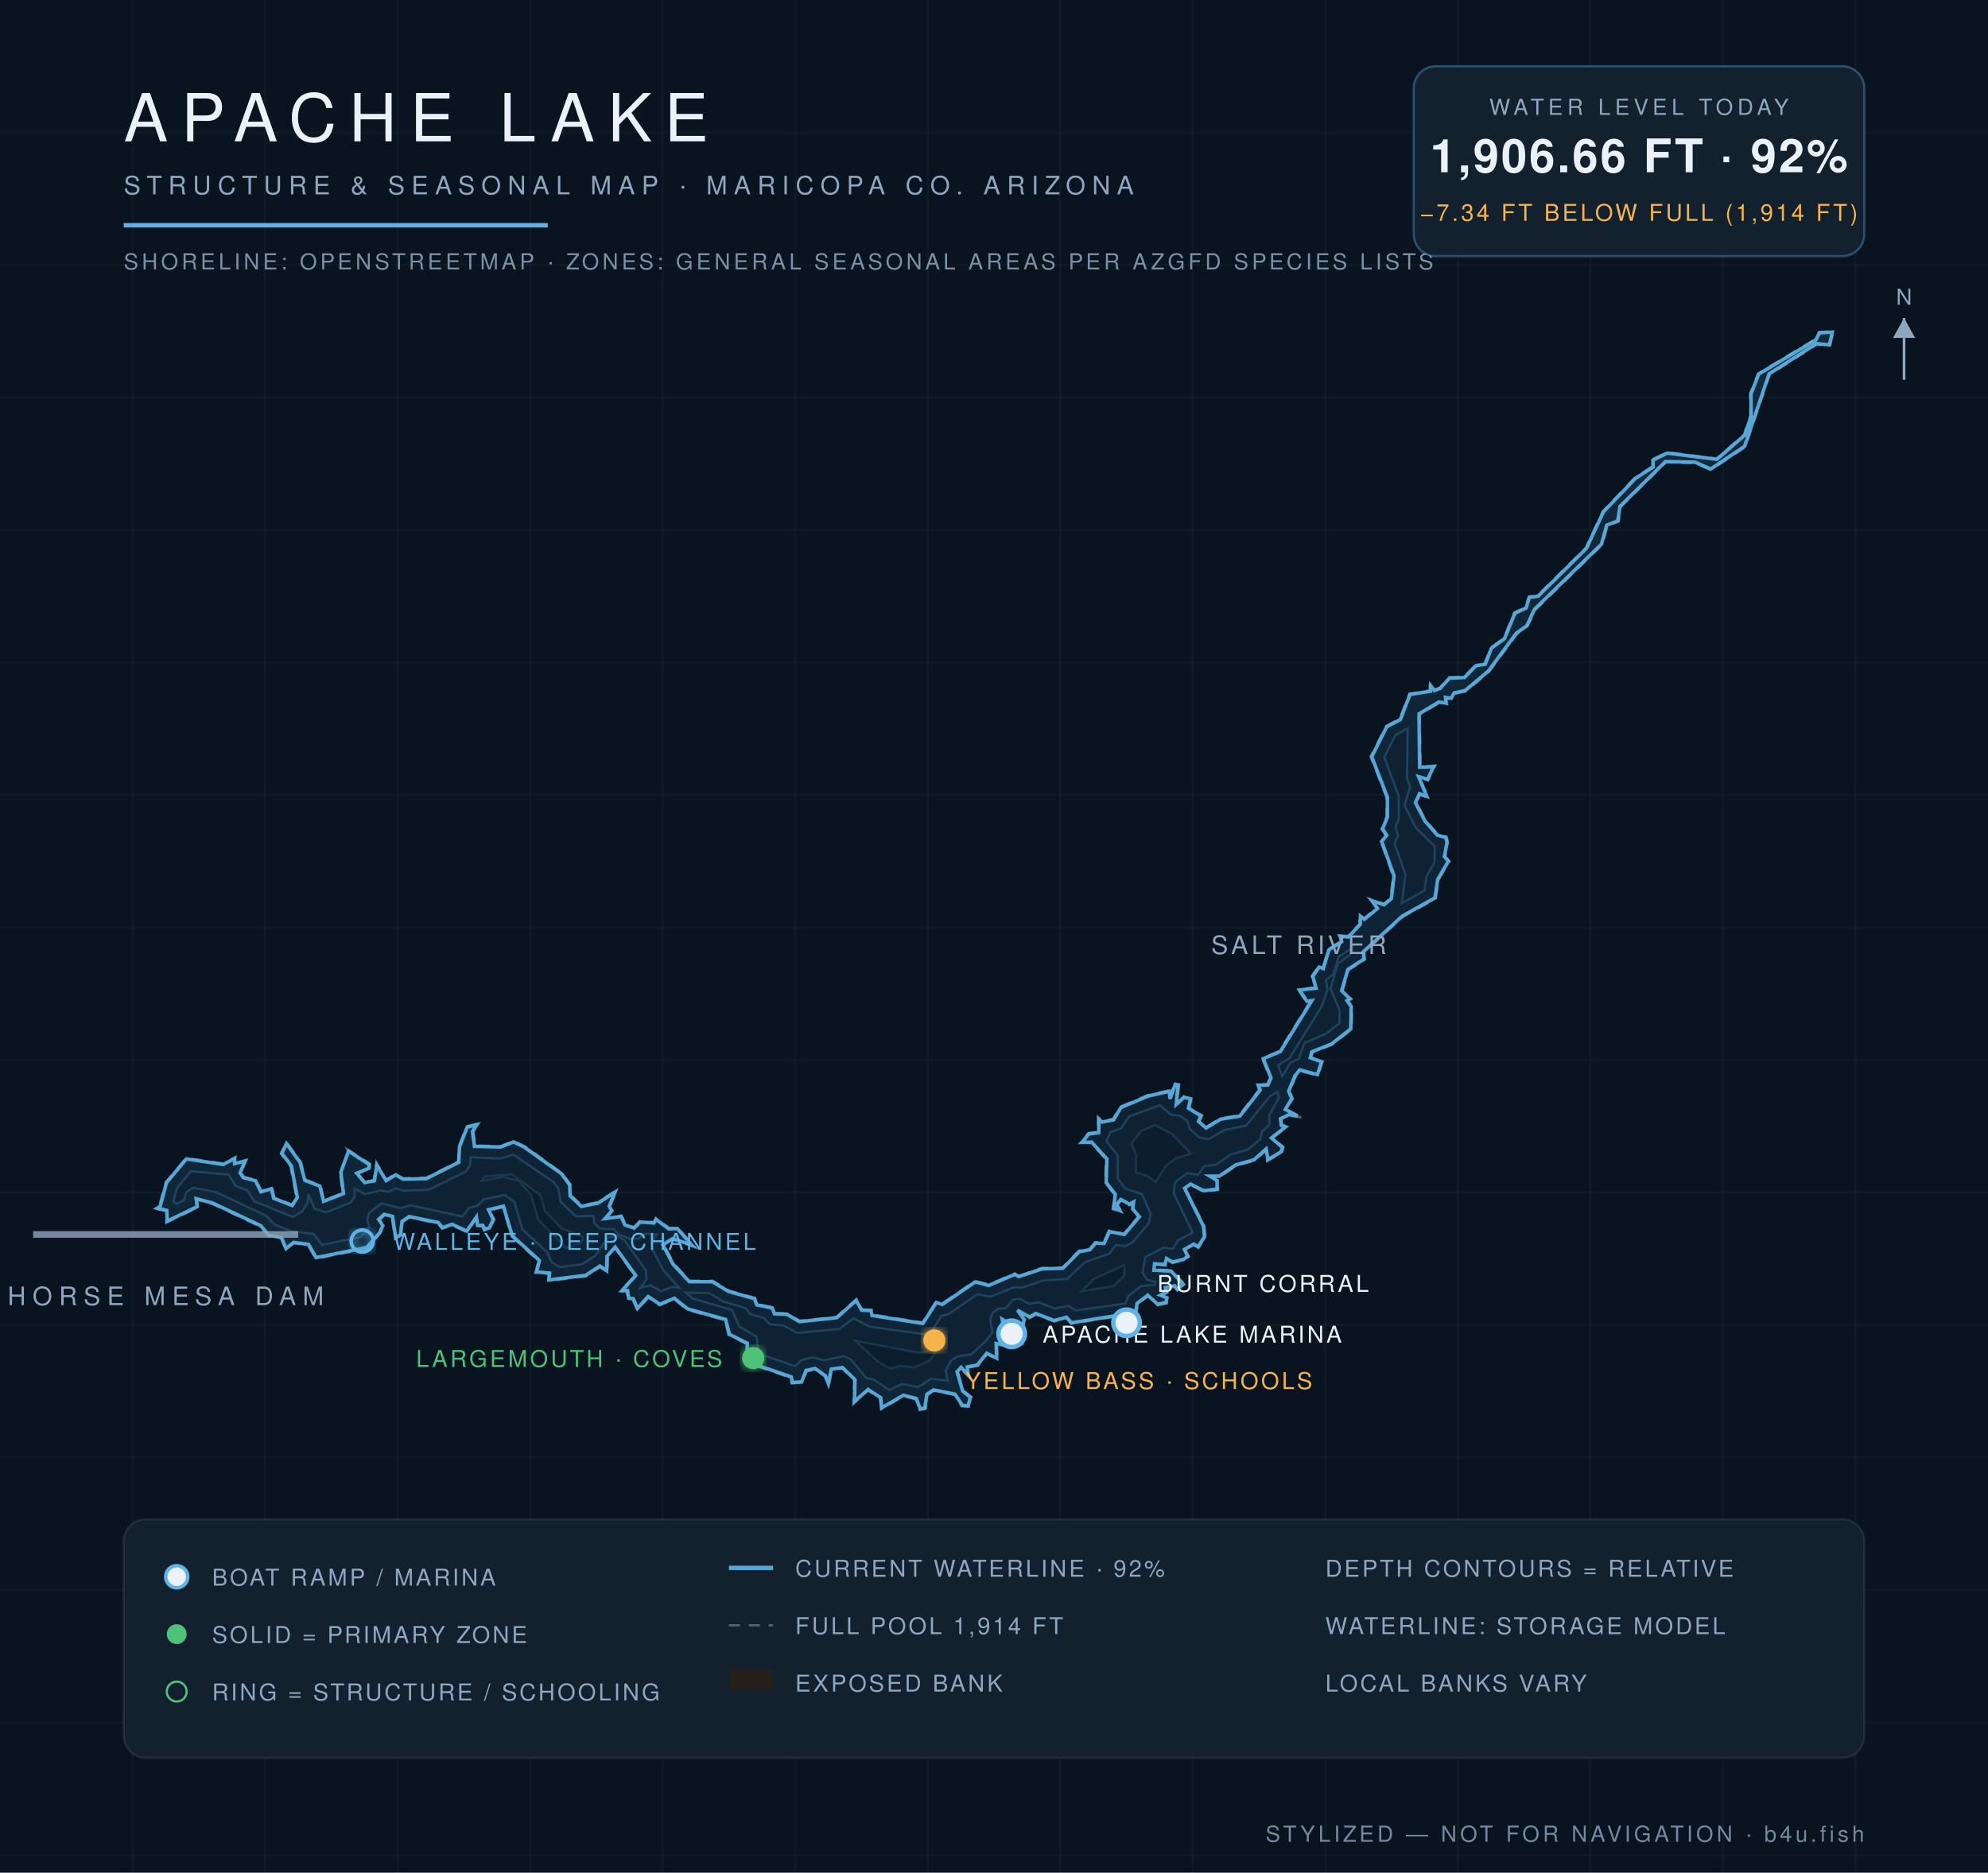
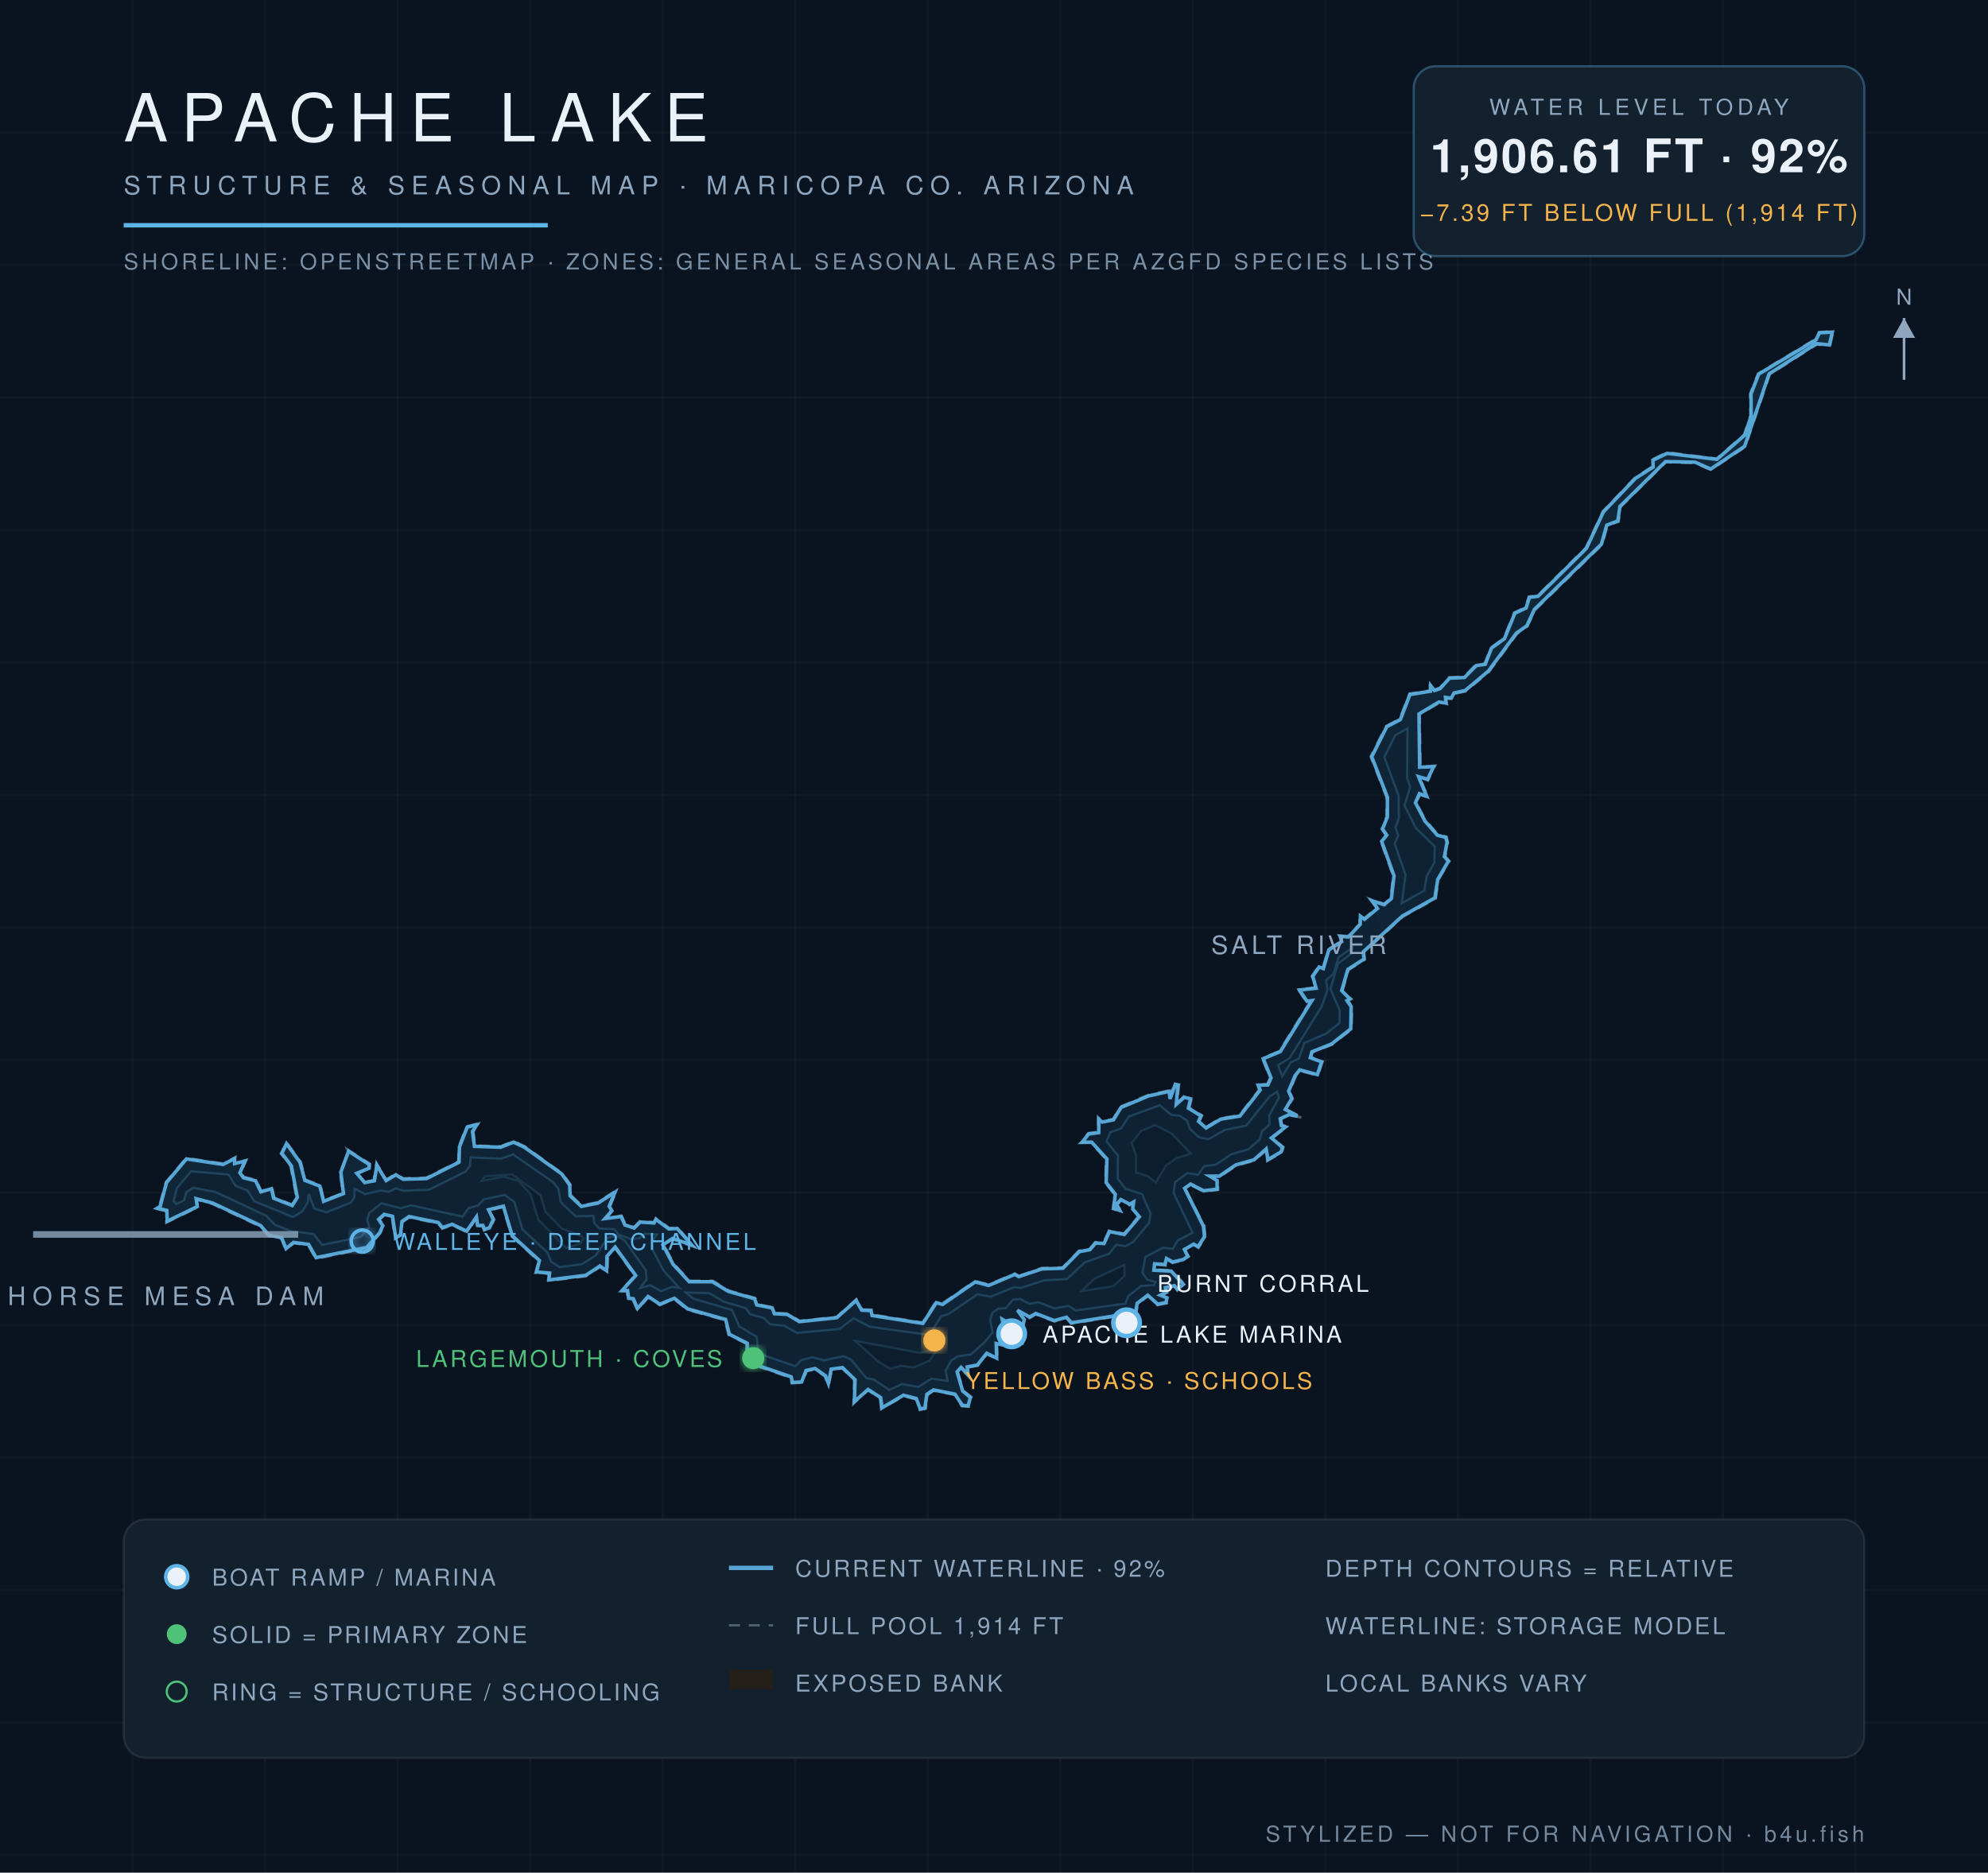
<svg xmlns="http://www.w3.org/2000/svg" viewBox="0 0 900 848" font-family="Helvetica,Arial,sans-serif">
  <defs>
    <radialGradient id="wg" cx="45%" cy="60%" r="80%">
      <stop offset="0%" stop-color="#0c1f31" />
      <stop offset="55%" stop-color="#102639" />
      <stop offset="100%" stop-color="#13293c" />
    </radialGradient>
    <filter id="glow">
      <feGaussianBlur stdDeviation="2.2" result="b" />
      <feMerge>
        <feMergeNode in="b" />
        <feMergeNode in="SourceGraphic" />
      </feMerge>
    </filter>
  </defs>
  <rect width="900" height="848" fill="#0a1420" />
  <g stroke="#ffffff" stroke-opacity="0.025">
    <line x1="60" y1="0" x2="60" y2="848" />
    <line x1="120" y1="0" x2="120" y2="848" />
    <line x1="180" y1="0" x2="180" y2="848" />
    <line x1="240" y1="0" x2="240" y2="848" />
    <line x1="300" y1="0" x2="300" y2="848" />
    <line x1="360" y1="0" x2="360" y2="848" />
    <line x1="420" y1="0" x2="420" y2="848" />
    <line x1="480" y1="0" x2="480" y2="848" />
    <line x1="540" y1="0" x2="540" y2="848" />
    <line x1="600" y1="0" x2="600" y2="848" />
    <line x1="660" y1="0" x2="660" y2="848" />
    <line x1="720" y1="0" x2="720" y2="848" />
    <line x1="780" y1="0" x2="780" y2="848" />
    <line x1="840" y1="0" x2="840" y2="848" />
    <line x1="0" y1="60" x2="900" y2="60" />
    <line x1="0" y1="120" x2="900" y2="120" />
    <line x1="0" y1="180" x2="900" y2="180" />
    <line x1="0" y1="240" x2="900" y2="240" />
    <line x1="0" y1="300" x2="900" y2="300" />
    <line x1="0" y1="360" x2="900" y2="360" />
    <line x1="0" y1="420" x2="900" y2="420" />
    <line x1="0" y1="480" x2="900" y2="480" />
    <line x1="0" y1="540" x2="900" y2="540" />
    <line x1="0" y1="600" x2="900" y2="600" />
    <line x1="0" y1="660" x2="900" y2="660" />
    <line x1="0" y1="720" x2="900" y2="720" />
    <line x1="0" y1="780" x2="900" y2="780" />
    <line x1="0" y1="840" x2="900" y2="840" />
  </g>
  <path d="M 461.3,577.8 L 471.6,574.2 L 481.0,574.0 L 488.4,566.4 L 493.3,565.6 L 495.8,562.5 L 499.6,562.7 L 502.0,557.3 L 508.8,558.7 L 515.4,550.8 L 512.4,547.6 L 513.1,544.7 L 511.4,545.8 L 507.5,543.5 L 505.8,545.6 L 507.9,548.9 L 503.8,547.5 L 504.6,540.9 L 500.4,535.6 L 500.7,525.0 L 494.0,517.5 L 489.0,517.6 L 492.7,513.1 L 497.1,512.6 L 497.1,505.9 L 499.0,507.7 L 503.9,506.7 L 507.2,501.1 L 519.7,495.9 L 529.7,493.7 L 529.5,497.2 L 531.9,490.5 L 533.8,491.0 L 532.8,499.9 L 535.9,496.4 L 539.5,497.3 L 538.4,501.6 L 544.2,505.1 L 543.0,507.6 L 546.0,510.4 L 552.4,506.4 L 561.1,505.0 L 570.1,493.4 L 569.0,491.0 L 573.7,491.0 L 575.0,488.2 L 571.4,479.2 L 579.2,476.0 L 593.5,453.0 L 591.6,453.9 L 587.6,448.0 L 595.5,447.2 L 593.9,442.0 L 597.1,437.4 L 598.8,438.4 L 601.3,429.9 L 607.1,426.2 L 606.1,423.6 L 610.2,423.9 L 615.5,418.4 L 615.5,414.0 L 617.5,415.9 L 623.3,411.1 L 620.1,407.1 L 626.6,409.3 L 629.5,406.8 L 630.7,396.7 L 625.1,380.9 L 627.4,378.2 L 625.5,375.4 L 627.7,369.9 L 627.7,361.0 L 620.5,342.6 L 627.5,328.8 L 633.6,325.6 L 638.1,314.1 L 647.5,312.7 L 647.2,309.1 L 649.5,312.3 L 651.9,311.4 L 656.0,306.7 L 662.8,306.5 L 668.1,301.0 L 672.1,300.5 L 674.9,293.3 L 680.8,289.0 L 685.5,277.4 L 690.6,275.0 L 692.1,270.2 L 696.1,269.7 L 717.9,248.1 L 725.6,231.6 L 740.2,216.3 L 748.1,211.2 L 747.9,208.1 L 754.6,204.8 L 777.1,207.7 L 789.6,196.8 L 792.4,188.2 L 792.3,178.3 L 795.9,169.2 L 821.8,153.6 L 823.5,150.4 L 830.0,150.0 L 828.5,156.6 L 822.5,156.0 L 801.2,169.5 L 790.1,202.4 L 774.5,212.8 L 767.3,209.7 L 754.2,209.3 L 733.7,229.5 L 732.8,236.2 L 727.7,238.0 L 725.4,246.6 L 695.0,276.2 L 691.5,283.6 L 686.8,287.0 L 674.1,304.2 L 663.5,313.1 L 658.5,314.1 L 657.2,316.7 L 654.6,316.1 L 655.1,318.8 L 651.5,318.3 L 642.7,323.5 L 643.1,347.3 L 649.7,346.7 L 646.5,353.4 L 642.6,351.9 L 646.6,361.3 L 642.9,359.8 L 641.2,363.5 L 645.4,371.5 L 651.0,377.9 L 654.9,378.9 L 655.5,381.5 L 654.3,387.9 L 656.2,390.0 L 651.2,398.4 L 650.0,406.9 L 635.1,415.1 L 617.5,431.2 L 617.9,434.5 L 610.5,439.2 L 607.8,448.6 L 611.8,452.4 L 610.2,453.1 L 612.1,455.7 L 611.9,466.1 L 603.1,473.0 L 594.2,476.5 L 593.5,478.7 L 598.8,480.6 L 596.7,487.1 L 588.4,484.9 L 586.7,487.3 L 583.8,494.1 L 585.3,497.5 L 582.3,502.4 L 590.1,506.2 L 583.8,505.1 L 579.9,506.9 L 580.4,509.4 L 582.9,510.1 L 576.0,515.3 L 581.0,519.4 L 580.4,521.9 L 573.7,525.7 L 573.4,520.7 L 567.9,525.6 L 559.7,527.8 L 552.1,533.0 L 547.9,533.0 L 551.4,534.4 L 551.4,538.8 L 544.8,539.6 L 539.1,536.6 L 536.6,538.4 L 545.2,555.1 L 545.7,560.1 L 542.6,565.1 L 540.5,563.8 L 536.5,566.1 L 538.2,569.0 L 536.0,570.7 L 530.8,571.9 L 528.1,570.3 L 527.8,573.1 L 523.0,572.5 L 522.6,574.9 L 530.4,575.2 L 536.3,581.6 L 533.0,584.4 L 531.7,582.6 L 527.9,583.4 L 528.5,585.3 L 525.7,586.5 L 528.7,587.5 L 528.3,590.2 L 523.9,591.0 L 519.8,586.9 L 515.1,590.4 L 514.0,597.2 L 510.1,599.4 L 508.0,595.7 L 484.9,599.4 L 482.7,596.9 L 477.3,598.4 L 468.9,595.2 L 466.1,596.9 L 460.7,593.7 L 464.1,597.5 L 461.4,607.9 L 463.5,608.5 L 459.7,608.7 L 456.4,599.5 L 453.9,597.8 L 456.3,610.0 L 451.3,608.7 L 451.6,615.6 L 446.8,613.2 L 442.7,618.4 L 438.2,619.2 L 438.9,623.8 L 435.0,619.6 L 433.6,621.4 L 436.1,629.7 L 439.8,632.6 L 438.6,637.0 L 435.4,636.8 L 432.1,631.6 L 422.6,629.8 L 420.0,631.6 L 419.1,637.9 L 416.4,638.5 L 414.6,633.6 L 409.0,632.2 L 398.9,638.1 L 398.4,633.1 L 392.9,629.5 L 386.4,635.6 L 386.7,625.0 L 381.3,619.6 L 376.6,620.3 L 375.1,627.9 L 373.5,623.3 L 369.0,620.1 L 365.2,620.9 L 363.1,626.1 L 358.4,626.4 L 358.0,623.9 L 337.7,616.9 L 338.0,608.5 L 329.8,604.5 L 328.2,597.8 L 311.1,593.1 L 305.1,588.2 L 298.7,591.0 L 293.5,587.5 L 288.5,593.3 L 286.4,588.3 L 284.2,588.3 L 283.8,584.6 L 280.7,584.9 L 287.4,577.7 L 278.4,565.1 L 275.2,569.0 L 275.0,576.2 L 271.7,573.7 L 265.3,577.9 L 248.1,580.1 L 248.6,576.8 L 242.4,576.4 L 243.9,571.1 L 231.6,559.8 L 227.8,546.6 L 221.5,548.1 L 223.8,552.2 L 221.9,556.3 L 219.1,557.2 L 218.4,555.2 L 215.8,555.3 L 215.6,551.5 L 211.5,558.0 L 204.6,554.8 L 200.2,556.4 L 198.3,554.0 L 185.2,551.3 L 182.4,553.3 L 181.6,559.5 L 178.8,561.0 L 177.4,551.0 L 174.0,550.3 L 171.8,552.3 L 173.8,554.9 L 172.2,558.4 L 166.2,565.3 L 142.9,570.0 L 139.5,563.8 L 133.0,563.0 L 129.4,566.0 L 127.3,560.8 L 121.5,559.7 L 117.8,555.4 L 96.2,545.2 L 88.9,543.2 L 89.7,546.6 L 75.3,553.6 L 75.2,548.4 L 70.0,547.2 L 72.1,546.2 L 75.1,535.3 L 84.3,524.4 L 101.0,526.9 L 106.6,524.0 L 106.3,526.5 L 111.5,525.3 L 109.0,531.2 L 110.5,533.0 L 116.0,534.3 L 118.3,539.4 L 123.2,537.8 L 124.1,542.3 L 132.2,545.5 L 134.2,542.2 L 131.5,528.1 L 127.2,522.4 L 129.6,517.1 L 136.2,526.2 L 138.3,534.2 L 145.2,536.8 L 146.5,543.6 L 155.2,540.3 L 153.9,530.7 L 157.8,522.7 L 157.1,520.4 L 167.5,527.0 L 167.4,529.3 L 161.9,531.4 L 165.2,535.2 L 169.2,534.5 L 170.4,526.6 L 174.9,534.2 L 179.2,531.5 L 182.5,533.6 L 193.0,533.3 L 207.5,526.0 L 207.7,519.3 L 211.2,510.1 L 216.7,508.7 L 214.3,512.4 L 215.1,518.8 L 226.7,519.1 L 232.5,516.7 L 237.6,519.1 L 254.5,531.3 L 258.3,536.4 L 258.5,541.3 L 263.4,545.9 L 270.6,544.4 L 279.2,538.9 L 276.2,546.3 L 277.6,548.4 L 274.1,551.4 L 281.4,550.5 L 283.2,554.4 L 287.1,555.7 L 289.6,552.9 L 296.0,553.5 L 296.9,551.6 L 303.0,556.1 L 306.7,555.9 L 314.5,564.7 L 304.5,561.2 L 300.5,563.6 L 305.0,572.2 L 312.2,580.0 L 322.7,580.0 L 329.9,584.4 L 341.9,587.8 L 342.9,590.6 L 349.9,592.0 L 350.8,594.6 L 356.5,594.8 L 362.0,598.1 L 378.7,596.4 L 387.7,588.3 L 390.4,593.0 L 394.6,593.1 L 394.9,595.3 L 417.7,598.9 L 423.7,589.4 L 426.5,590.3 L 441.4,580.1 L 447.6,581.7 L 459.4,576.7 L 461.3,577.8 Z" fill="#241f19" fill-opacity="0.9" stroke="#8ea6be" stroke-opacity="0.5" stroke-width="1.2" stroke-dasharray="5 4" />
-   <path d="M 461.2,578.1 L 471.7,574.6 L 481.2,574.3 L 488.6,566.8 L 493.4,565.9 L 496.0,562.9 L 499.8,563.1 L 502.3,557.7 L 509.0,559.0 L 515.8,551.0 L 512.8,547.5 L 513.2,544.3 L 511.4,545.3 L 507.4,543.2 L 505.5,545.5 L 507.0,548.2 L 504.2,547.2 L 504.9,540.8 L 500.8,535.5 L 501.1,524.8 L 494.2,517.2 L 489.9,517.2 L 492.9,513.5 L 497.4,512.9 L 497.5,506.9 L 499.0,508.1 L 504.1,507.1 L 507.5,501.5 L 519.9,496.3 L 529.3,494.2 L 529.7,497.6 L 532.1,491.0 L 533.3,491.3 L 532.5,500.1 L 536.1,496.9 L 539.0,497.6 L 538.0,501.8 L 543.7,505.3 L 542.6,507.8 L 546.0,510.8 L 552.6,506.8 L 561.3,505.4 L 570.5,493.6 L 569.6,491.4 L 574.0,491.3 L 575.4,488.1 L 571.9,479.4 L 579.6,476.2 L 593.9,453.1 L 591.7,453.4 L 588.3,448.3 L 595.8,447.5 L 594.3,442.1 L 597.2,437.9 L 599.1,438.6 L 601.6,430.1 L 607.4,426.4 L 606.7,424.0 L 610.4,424.3 L 615.8,418.6 L 615.9,414.9 L 617.7,416.3 L 623.6,411.4 L 621.2,407.9 L 626.6,409.7 L 629.9,406.9 L 631.1,396.6 L 625.5,381.0 L 627.8,378.2 L 625.9,375.4 L 628.1,369.9 L 628.1,361.0 L 621.0,342.7 L 627.8,329.1 L 634.0,325.8 L 638.3,314.5 L 647.6,313.0 L 647.7,310.5 L 649.4,312.7 L 652.0,311.7 L 656.2,307.1 L 663.0,306.8 L 668.3,301.4 L 672.4,300.8 L 675.2,293.5 L 681.1,289.2 L 685.8,277.7 L 690.9,275.3 L 692.4,270.5 L 696.3,270.0 L 718.2,248.3 L 725.9,231.8 L 740.4,216.6 L 748.4,211.5 L 748.3,208.4 L 754.7,205.2 L 777.3,208.0 L 789.9,197.0 L 792.8,188.3 L 792.7,178.4 L 796.2,169.4 L 822.1,153.9 L 823.7,150.7 L 829.5,150.4 L 828.2,156.2 L 822.3,155.6 L 800.9,169.3 L 789.8,202.1 L 774.5,212.4 L 767.4,209.3 L 754.0,209.0 L 733.4,229.3 L 732.4,235.9 L 727.4,237.8 L 725.0,246.4 L 694.7,275.9 L 691.2,283.4 L 686.5,286.7 L 673.8,303.9 L 663.3,312.7 L 658.3,313.8 L 657.0,316.2 L 654.4,315.8 L 654.6,318.4 L 651.4,317.9 L 642.4,323.3 L 642.7,347.4 L 649.0,347.2 L 646.3,352.9 L 642.2,351.7 L 645.9,360.6 L 642.6,359.4 L 640.8,363.5 L 645.1,371.8 L 650.7,378.2 L 654.5,379.2 L 655.1,381.5 L 653.9,387.9 L 655.7,390.0 L 650.9,398.2 L 649.6,406.6 L 634.9,414.8 L 617.2,431.0 L 617.5,434.3 L 610.2,439.0 L 607.4,448.6 L 611.1,452.3 L 609.8,453.1 L 611.7,455.8 L 611.5,465.9 L 602.9,472.7 L 593.9,476.3 L 593.2,479.0 L 598.3,480.8 L 596.4,486.6 L 588.4,484.5 L 586.3,487.1 L 583.4,494.1 L 584.8,497.5 L 581.9,502.4 L 587.4,505.4 L 583.7,504.7 L 579.7,506.6 L 580.1,509.7 L 582.0,510.3 L 575.6,515.3 L 580.6,519.6 L 580.0,521.6 L 574.0,525.1 L 573.2,520.3 L 567.7,525.2 L 559.5,527.5 L 552.0,532.6 L 547.7,532.6 L 551.0,534.6 L 551.0,538.5 L 544.9,539.2 L 539.0,536.2 L 536.3,538.1 L 544.8,555.2 L 545.3,560.1 L 542.4,564.5 L 540.4,563.4 L 536.2,565.8 L 537.7,568.9 L 535.8,570.3 L 530.9,571.5 L 528.1,569.9 L 527.4,572.6 L 522.7,572.3 L 522.4,575.2 L 530.2,575.6 L 535.7,581.6 L 533.0,583.8 L 531.7,582.2 L 527.6,583.1 L 528.0,585.1 L 525.3,586.5 L 528.3,587.7 L 527.9,589.8 L 524.1,590.6 L 519.6,586.5 L 514.8,590.2 L 513.7,597.0 L 510.2,598.9 L 508.1,595.3 L 485.1,599.0 L 482.8,596.5 L 477.3,598.0 L 468.9,594.8 L 466.1,596.4 L 460.6,593.3 L 463.7,597.6 L 461.2,608.2 L 459.9,608.3 L 456.8,599.2 L 453.7,597.4 L 455.8,609.4 L 451.0,608.4 L 451.2,615.0 L 446.7,612.8 L 442.5,618.1 L 437.9,619.0 L 438.3,622.6 L 435.1,619.2 L 433.3,621.2 L 435.8,629.9 L 439.3,632.8 L 438.3,636.6 L 435.7,636.4 L 432.3,631.3 L 422.6,629.4 L 419.6,631.4 L 418.7,637.6 L 416.6,638.0 L 414.8,633.3 L 409.0,631.8 L 399.2,637.5 L 398.7,632.9 L 393.0,629.2 L 386.8,634.7 L 387.1,624.8 L 381.4,619.3 L 376.3,620.0 L 375.0,626.5 L 373.7,623.0 L 369.0,619.7 L 364.9,620.6 L 362.9,625.8 L 358.7,626.0 L 358.2,623.5 L 338.1,616.6 L 338.3,608.3 L 330.2,604.2 L 328.5,597.5 L 311.3,592.7 L 305.3,587.9 L 298.7,590.6 L 293.4,587.1 L 288.6,592.5 L 286.7,588.1 L 284.6,587.9 L 284.1,584.4 L 281.6,584.4 L 287.8,577.6 L 278.5,564.7 L 274.8,568.9 L 274.6,575.4 L 271.6,573.3 L 265.2,577.5 L 248.5,579.6 L 248.8,576.5 L 242.9,576.0 L 244.2,570.8 L 231.9,559.6 L 227.9,546.2 L 221.2,547.8 L 223.3,552.2 L 221.6,556.0 L 219.4,556.7 L 218.6,554.9 L 216.2,554.9 L 215.7,551.1 L 211.3,557.5 L 204.7,554.4 L 200.3,555.9 L 198.4,553.6 L 185.2,550.9 L 182.0,553.1 L 181.3,559.2 L 179.1,560.4 L 177.7,550.8 L 173.9,549.9 L 171.4,552.2 L 173.3,555.0 L 171.9,558.2 L 166.0,564.9 L 143.1,569.5 L 139.7,563.5 L 132.9,562.6 L 129.5,565.4 L 127.5,560.5 L 121.7,559.3 L 118.0,555.0 L 96.3,544.8 L 88.8,542.8 L 89.3,546.4 L 75.7,553.0 L 75.5,548.1 L 71.2,547.1 L 72.5,546.3 L 75.4,535.5 L 84.4,524.8 L 101.0,527.3 L 106.1,524.7 L 106.2,526.9 L 110.9,525.8 L 108.7,531.1 L 110.2,533.3 L 115.7,534.7 L 118.1,539.7 L 122.9,538.3 L 123.9,542.6 L 132.3,545.9 L 134.6,542.2 L 131.9,527.9 L 127.6,522.3 L 129.7,517.9 L 135.8,526.3 L 138.0,534.5 L 144.8,537.1 L 146.5,544.0 L 155.5,540.5 L 154.3,530.8 L 157.8,521.3 L 167.1,527.3 L 167.1,529.0 L 161.5,531.3 L 165.1,535.5 L 169.5,534.7 L 170.6,527.7 L 174.8,534.6 L 179.2,532.0 L 182.5,534.0 L 193.1,533.7 L 207.7,526.3 L 208.0,519.4 L 211.5,510.4 L 215.9,509.3 L 213.9,512.4 L 214.8,519.1 L 226.7,519.4 L 232.5,517.1 L 237.4,519.5 L 254.3,531.6 L 257.9,536.6 L 258.1,541.5 L 263.2,546.3 L 270.7,544.8 L 278.4,539.9 L 275.8,546.2 L 277.0,548.3 L 273.9,551.8 L 281.2,550.9 L 282.9,554.7 L 287.1,556.1 L 289.8,553.4 L 296.1,553.8 L 297.0,552.2 L 302.8,556.5 L 306.6,556.3 L 313.2,563.8 L 304.5,560.9 L 300.1,563.7 L 304.7,572.5 L 312.1,580.4 L 322.5,580.4 L 329.8,584.8 L 341.6,588.1 L 342.6,590.9 L 349.6,592.3 L 350.6,594.9 L 356.4,595.2 L 361.9,598.5 L 378.8,596.7 L 387.6,588.9 L 390.1,593.3 L 394.3,593.5 L 394.8,595.7 L 417.8,599.3 L 423.9,589.8 L 426.6,590.7 L 441.5,580.5 L 447.6,582.1 L 459.4,577.1 L 461.2,578.1 Z" fill="url(#wg)" stroke="#5eb4e7" stroke-opacity="0.9" stroke-width="1.6" />
-   <path d="M 79.8,545.2 L 78.5,543.9 L 80.2,537.9 L 86.5,530.4 L 103.5,531.9 L 106.6,537.0 L 112.0,539.1 L 115.1,544.0 L 132.6,551.1 L 136.9,548.6 L 139.4,544.3 L 139.6,540.7 L 142.3,547.3 L 147.7,549.0 L 158.7,544.6 L 160.5,542.0 L 160.5,538.3 L 165.3,540.8 L 172.3,539.1 L 176.1,539.7 L 179.2,538.1 L 182.4,539.2 L 194.1,538.8 L 210.7,530.6 L 212.7,528.0 L 213.1,524.1 L 226.8,524.6 L 232.3,522.8 L 250.6,535.3 L 252.8,538.4 L 253.8,544.3 L 260.7,550.8 L 268.6,550.6 L 269.1,554.0 L 271.4,556.3 L 278.0,556.6 L 280.3,559.2 L 285.7,561.1 L 289.3,560.8 L 291.9,558.7 L 297.4,559.0 L 295.2,562.1 L 295.4,565.9 L 300.4,575.4 L 307.5,583.2 L 304.2,582.7 L 299.3,584.7 L 294.4,582.0 L 289.8,583.3 L 292.7,579.4 L 292.4,575.2 L 282.7,561.6 L 279.1,559.5 L 275.0,560.6 L 269.6,568.6 L 263.3,572.5 L 253.3,573.8 L 249.5,571.3 L 247.9,567.2 L 236.5,556.7 L 232.9,544.3 L 228.5,541.1 L 219.0,543.1 L 216.3,545.9 L 212.1,547.1 L 209.4,550.9 L 186.1,545.8 L 181.4,547.1 L 172.7,544.9 L 167.1,549.3 L 166.2,552.4 L 167.2,555.6 L 163.2,560.2 L 145.8,563.7 L 142.0,558.8 L 131.8,557.5 L 124.4,554.6 L 120.5,550.5 L 97.7,539.8 L 87.4,537.8 L 84.3,539.9 L 83.3,543.5 L 79.8,545.2 Z" fill="#0e2233" stroke="#5eb4e7" stroke-opacity="0.22" stroke-width="1" />
-   <path d="M 310.4,585.3 L 321.1,585.6 L 327.7,589.5 L 337.6,592.4 L 339.6,595.1 L 345.7,596.8 L 348.6,599.7 L 354.9,600.3 L 360.8,603.6 L 380.1,601.8 L 386.4,597.0 L 393.8,600.8 L 419.3,604.3 L 422.0,602.6 L 426.2,595.9 L 429.4,595.1 L 442.5,586.1 L 448.5,587.2 L 459.1,582.9 L 462.4,583.2 L 472.6,579.8 L 483.0,579.2 L 491.2,571.6 L 502.2,567.7 L 505.3,563.7 L 509.5,564.3 L 512.9,562.5 L 520.2,553.7 L 520.9,549.6 L 517.0,540.7 L 509.5,538.3 L 506.0,533.7 L 506.1,523.3 L 500.9,516.8 L 502.7,512.6 L 507.5,511.0 L 511.1,505.6 L 525.0,500.5 L 530.2,504.8 L 534.2,505.3 L 537.4,507.5 L 538.6,511.1 L 542.8,515.0 L 547.1,515.9 L 554.4,511.7 L 564.2,509.7 L 574.8,496.5 L 578.2,494.4 L 579.0,497.1 L 574.6,505.0 L 574.7,509.3 L 571.3,512.3 L 570.5,515.9 L 565.1,520.5 L 557.4,522.7 L 550.4,527.4 L 545.1,528.1 L 542.4,532.0 L 537.5,531.2 L 532.0,535.3 L 531.3,540.2 L 539.9,558.2 L 533.0,561.8 L 531.0,565.5 L 526.5,565.0 L 518.5,569.2 L 517.2,576.4 L 519.4,579.5 L 523.1,580.5 L 522.5,581.9 L 516.6,582.3 L 510.8,586.9 L 509.5,590.3 L 487.1,593.4 L 483.6,591.3 L 477.5,592.5 L 470.1,589.7 L 466.0,590.4 L 461.8,588.2 L 458.6,588.5 L 455.3,592.4 L 451.9,592.6 L 449.3,594.5 L 448.3,597.6 L 449.3,603.4 L 445.8,607.7 L 439.7,613.3 L 433.5,614.2 L 430.6,616.1 L 428.1,620.6 L 429.0,625.3 L 421.7,624.3 L 415.6,628.1 L 408.4,626.7 L 402.6,629.5 L 395.6,624.7 L 392.2,624.0 L 385.2,615.6 L 381.9,614.1 L 373.0,616.0 L 367.9,614.6 L 362.7,615.9 L 360.0,618.7 L 343.4,612.9 L 342.6,605.4 L 334.7,600.6 L 331.4,593.2 L 313.7,588.0 L 310.4,585.3 Z" fill="#0e2233" stroke="#5eb4e7" stroke-opacity="0.22" stroke-width="1" />
+   <path d="M 461.2,578.1 L 471.7,574.6 L 481.2,574.3 L 488.6,566.8 L 493.4,565.9 L 496.0,562.9 L 499.8,563.1 L 502.3,557.7 L 509.0,559.0 L 515.8,551.0 L 512.8,547.5 L 513.2,544.3 L 511.4,545.3 L 507.4,543.2 L 505.4,545.5 L 506.9,548.1 L 504.2,547.2 L 504.9,540.8 L 500.8,535.5 L 501.1,524.8 L 494.2,517.2 L 489.9,517.2 L 492.9,513.5 L 497.4,512.9 L 497.5,506.9 L 499.0,508.1 L 504.1,507.1 L 507.5,501.5 L 519.9,496.3 L 529.3,494.2 L 529.7,497.6 L 532.1,491.0 L 533.3,491.3 L 532.5,500.1 L 536.1,496.9 L 539.0,497.6 L 538.0,501.8 L 543.7,505.3 L 542.6,507.8 L 546.0,510.8 L 552.6,506.8 L 561.3,505.4 L 570.5,493.6 L 569.6,491.4 L 574.0,491.3 L 575.4,488.1 L 571.9,479.4 L 579.6,476.2 L 593.9,453.1 L 591.7,453.4 L 588.3,448.3 L 595.8,447.5 L 594.3,442.1 L 597.2,437.9 L 599.1,438.6 L 601.6,430.1 L 607.4,426.4 L 606.7,424.0 L 610.4,424.3 L 615.8,418.6 L 615.9,414.9 L 617.7,416.3 L 623.6,411.4 L 621.2,407.9 L 626.6,409.7 L 629.9,406.9 L 631.1,396.6 L 625.5,381.0 L 627.8,378.2 L 625.9,375.4 L 628.1,369.9 L 628.1,361.0 L 621.0,342.7 L 627.8,329.1 L 634.0,325.8 L 638.3,314.5 L 647.6,313.0 L 647.7,310.5 L 649.4,312.7 L 652.0,311.8 L 656.2,307.1 L 663.0,306.8 L 668.3,301.4 L 672.4,300.8 L 675.2,293.5 L 681.1,289.2 L 685.8,277.7 L 690.9,275.3 L 692.4,270.5 L 696.3,270.0 L 718.2,248.3 L 725.9,231.8 L 740.4,216.6 L 748.4,211.5 L 748.3,208.4 L 754.7,205.3 L 777.3,208.0 L 789.9,197.0 L 792.8,188.3 L 792.7,178.4 L 796.2,169.4 L 822.1,153.9 L 823.7,150.7 L 829.5,150.4 L 828.2,156.2 L 822.3,155.6 L 800.9,169.3 L 789.8,202.1 L 774.5,212.4 L 767.4,209.3 L 754.0,209.0 L 733.4,229.3 L 732.4,235.9 L 727.4,237.8 L 725.0,246.4 L 694.7,275.9 L 691.2,283.4 L 686.5,286.7 L 673.8,303.9 L 663.3,312.7 L 658.3,313.8 L 657.0,316.2 L 654.4,315.8 L 654.6,318.4 L 651.4,317.9 L 642.4,323.3 L 642.7,347.4 L 649.0,347.2 L 646.3,352.9 L 642.2,351.7 L 645.9,360.6 L 642.6,359.4 L 640.8,363.5 L 645.1,371.8 L 650.7,378.2 L 654.5,379.2 L 655.1,381.5 L 653.9,387.9 L 655.7,390.0 L 650.9,398.2 L 649.6,406.6 L 634.9,414.8 L 617.2,431.0 L 617.5,434.3 L 610.2,439.0 L 607.4,448.6 L 611.1,452.3 L 609.8,453.1 L 611.7,455.8 L 611.5,465.9 L 602.9,472.7 L 593.9,476.3 L 593.2,479.0 L 598.3,480.8 L 596.4,486.6 L 588.4,484.5 L 586.3,487.1 L 583.4,494.1 L 584.8,497.5 L 581.9,502.4 L 587.4,505.4 L 583.7,504.7 L 579.6,506.6 L 580.1,509.7 L 582.0,510.3 L 575.6,515.3 L 580.6,519.6 L 580.0,521.6 L 574.0,525.1 L 573.2,520.3 L 567.7,525.2 L 559.5,527.5 L 552.0,532.6 L 547.7,532.6 L 551.0,534.6 L 551.0,538.5 L 544.9,539.2 L 539.0,536.2 L 536.3,538.1 L 544.8,555.2 L 545.3,560.0 L 542.4,564.5 L 540.4,563.4 L 536.2,565.8 L 537.7,568.9 L 535.8,570.3 L 530.9,571.5 L 528.1,569.9 L 527.4,572.6 L 522.7,572.3 L 522.4,575.2 L 530.2,575.6 L 535.7,581.6 L 533.0,583.8 L 531.7,582.2 L 527.6,583.1 L 528.0,585.1 L 525.3,586.5 L 528.3,587.7 L 527.9,589.8 L 524.1,590.6 L 519.6,586.5 L 514.8,590.2 L 513.7,597.0 L 510.2,598.8 L 508.1,595.3 L 485.1,599.0 L 482.8,596.5 L 477.3,598.0 L 468.9,594.8 L 466.1,596.4 L 460.6,593.3 L 463.7,597.6 L 461.2,608.2 L 459.9,608.3 L 456.8,599.2 L 453.7,597.4 L 455.8,609.4 L 451.0,608.4 L 451.2,615.0 L 446.7,612.8 L 442.5,618.1 L 437.9,619.0 L 438.3,622.6 L 435.1,619.2 L 433.3,621.2 L 435.8,629.9 L 439.3,632.8 L 438.3,636.6 L 435.7,636.4 L 432.3,631.3 L 422.6,629.4 L 419.6,631.4 L 418.7,637.6 L 416.6,638.0 L 414.8,633.3 L 409.0,631.8 L 399.3,637.5 L 398.7,632.9 L 393.0,629.2 L 386.8,634.7 L 387.1,624.8 L 381.4,619.3 L 376.3,620.0 L 375.0,626.4 L 373.7,623.0 L 369.0,619.7 L 364.9,620.6 L 362.9,625.8 L 358.7,626.0 L 358.2,623.5 L 338.1,616.6 L 338.3,608.3 L 330.2,604.2 L 328.5,597.5 L 311.3,592.7 L 305.3,587.9 L 298.7,590.6 L 293.4,587.1 L 288.6,592.5 L 286.7,588.1 L 284.6,587.9 L 284.1,584.4 L 281.6,584.4 L 287.8,577.6 L 278.5,564.7 L 274.8,568.9 L 274.6,575.4 L 271.6,573.3 L 265.2,577.5 L 248.5,579.6 L 248.8,576.5 L 242.9,576.0 L 244.2,570.8 L 231.9,559.6 L 227.9,546.2 L 221.2,547.8 L 223.3,552.2 L 221.6,556.0 L 219.4,556.7 L 218.6,554.9 L 216.2,554.9 L 215.7,551.1 L 211.3,557.5 L 204.7,554.4 L 200.3,555.9 L 198.4,553.6 L 185.2,550.9 L 182.0,553.1 L 181.3,559.2 L 179.1,560.4 L 177.7,550.8 L 173.9,549.9 L 171.4,552.2 L 173.3,555.0 L 171.9,558.2 L 166.0,564.9 L 143.1,569.5 L 139.7,563.5 L 132.9,562.6 L 129.5,565.4 L 127.5,560.5 L 121.7,559.3 L 118.0,555.0 L 96.3,544.8 L 88.8,542.8 L 89.3,546.4 L 75.7,553.0 L 75.5,548.1 L 71.2,547.1 L 72.5,546.3 L 75.4,535.5 L 84.4,524.8 L 101.0,527.3 L 106.1,524.7 L 106.2,526.9 L 110.9,525.8 L 108.6,531.1 L 110.2,533.3 L 115.7,534.7 L 118.1,539.7 L 122.9,538.3 L 123.9,542.6 L 132.3,545.9 L 134.6,542.2 L 131.9,527.9 L 127.6,522.3 L 129.7,517.9 L 135.8,526.3 L 138.0,534.5 L 144.8,537.1 L 146.5,544.0 L 155.5,540.5 L 154.3,530.8 L 157.8,521.3 L 167.1,527.3 L 167.1,529.0 L 161.5,531.3 L 165.1,535.5 L 169.5,534.7 L 170.6,527.7 L 174.8,534.6 L 179.2,532.0 L 182.5,534.0 L 193.1,533.7 L 207.8,526.3 L 208.0,519.4 L 211.5,510.4 L 215.9,509.3 L 213.9,512.4 L 214.8,519.1 L 226.7,519.5 L 232.5,517.2 L 237.4,519.5 L 254.3,531.6 L 257.9,536.6 L 258.1,541.5 L 263.2,546.3 L 270.7,544.8 L 278.4,539.9 L 275.8,546.2 L 277.0,548.3 L 273.9,551.8 L 281.2,550.9 L 282.9,554.7 L 287.1,556.1 L 289.8,553.4 L 296.1,553.8 L 297.0,552.2 L 302.8,556.5 L 306.6,556.3 L 313.2,563.8 L 304.5,560.8 L 300.1,563.7 L 304.7,572.5 L 312.0,580.4 L 322.5,580.4 L 329.8,584.8 L 341.6,588.1 L 342.6,590.9 L 349.6,592.3 L 350.6,594.9 L 356.4,595.2 L 361.9,598.5 L 378.8,596.7 L 387.6,588.9 L 390.1,593.3 L 394.3,593.5 L 394.8,595.7 L 417.8,599.3 L 423.9,589.9 L 426.7,590.7 L 441.5,580.5 L 447.6,582.1 L 459.4,577.1 L 461.2,578.1 Z" fill="url(#wg)" stroke="#5eb4e7" stroke-opacity="0.9" stroke-width="1.6" />
+   <path d="M 79.8,545.2 L 78.6,543.9 L 80.2,537.9 L 86.5,530.4 L 103.5,531.9 L 106.6,537.0 L 112.0,539.1 L 115.1,544.0 L 132.6,551.1 L 136.9,548.6 L 139.4,544.3 L 139.7,540.7 L 142.3,547.3 L 147.7,549.0 L 158.8,544.6 L 160.5,542.0 L 160.5,538.3 L 165.3,540.8 L 172.3,539.1 L 176.1,539.7 L 179.2,538.1 L 182.4,539.2 L 194.1,538.8 L 210.7,530.6 L 212.7,528.0 L 213.1,524.1 L 226.8,524.7 L 232.3,522.8 L 250.5,535.4 L 252.8,538.4 L 253.8,544.3 L 260.6,550.8 L 268.6,550.6 L 269.1,554.0 L 271.4,556.3 L 278.0,556.6 L 280.3,559.2 L 285.7,561.1 L 289.3,560.8 L 291.9,558.7 L 297.4,559.0 L 295.2,562.1 L 295.4,565.9 L 300.4,575.4 L 307.5,583.2 L 304.2,582.7 L 299.3,584.7 L 294.4,582.0 L 289.9,583.2 L 292.7,579.4 L 292.4,575.2 L 282.7,561.6 L 279.1,559.5 L 275.0,560.6 L 269.6,568.6 L 263.3,572.5 L 253.3,573.8 L 249.5,571.3 L 247.9,567.2 L 236.5,556.7 L 232.9,544.3 L 228.5,541.1 L 219.0,543.1 L 216.3,545.9 L 212.1,547.1 L 209.4,550.9 L 186.1,545.8 L 181.4,547.1 L 172.7,544.9 L 167.1,549.3 L 166.2,552.4 L 167.2,555.6 L 163.2,560.2 L 145.8,563.7 L 142.0,558.8 L 131.8,557.5 L 124.4,554.6 L 120.5,550.5 L 97.7,539.8 L 87.4,537.8 L 84.3,539.9 L 83.3,543.5 L 79.8,545.2 Z" fill="#0e2233" stroke="#5eb4e7" stroke-opacity="0.22" stroke-width="1" />
+   <path d="M 310.5,585.3 L 321.1,585.6 L 327.7,589.5 L 337.6,592.4 L 339.6,595.1 L 345.7,596.8 L 348.6,599.7 L 354.9,600.3 L 360.8,603.6 L 380.1,601.8 L 386.4,597.0 L 393.8,600.8 L 419.3,604.3 L 422.0,602.6 L 426.2,595.9 L 429.4,595.1 L 442.5,586.1 L 448.5,587.2 L 459.1,582.9 L 462.4,583.2 L 472.6,579.8 L 483.0,579.2 L 491.2,571.6 L 502.2,567.7 L 505.3,563.7 L 509.5,564.3 L 512.9,562.5 L 520.2,553.8 L 520.9,549.6 L 517.0,540.7 L 509.5,538.3 L 506.0,533.7 L 506.1,523.3 L 500.9,516.8 L 502.7,512.7 L 507.5,511.0 L 511.1,505.6 L 525.0,500.5 L 530.2,504.8 L 534.2,505.3 L 537.4,507.5 L 538.6,511.1 L 542.8,515.0 L 547.1,515.9 L 554.4,511.7 L 564.2,509.7 L 574.8,496.5 L 578.2,494.4 L 579.0,497.1 L 574.6,505.0 L 574.7,509.3 L 571.3,512.3 L 570.4,515.9 L 565.1,520.5 L 557.4,522.7 L 550.4,527.4 L 545.1,528.1 L 542.4,532.0 L 537.5,531.2 L 532.0,535.3 L 531.3,540.2 L 539.9,558.2 L 533.0,561.8 L 531.0,565.5 L 526.5,565.0 L 518.5,569.2 L 517.2,576.4 L 519.4,579.5 L 523.1,580.5 L 522.5,581.9 L 516.6,582.3 L 510.8,586.9 L 509.5,590.3 L 487.1,593.4 L 483.6,591.3 L 477.5,592.5 L 470.1,589.7 L 466.0,590.4 L 461.8,588.2 L 458.6,588.5 L 455.3,592.4 L 451.9,592.6 L 449.3,594.5 L 448.3,597.6 L 449.3,603.4 L 445.8,607.7 L 439.6,613.3 L 433.5,614.2 L 430.6,616.1 L 428.1,620.6 L 429.0,625.3 L 421.7,624.3 L 415.6,628.1 L 408.4,626.7 L 402.6,629.4 L 395.6,624.7 L 392.2,624.0 L 385.2,615.6 L 381.9,614.1 L 373.0,616.0 L 367.9,614.6 L 362.7,615.9 L 360.0,618.7 L 343.4,612.9 L 342.6,605.4 L 334.7,600.6 L 331.4,593.2 L 313.7,588.0 L 310.5,585.3 Z" fill="#0e2233" stroke="#5eb4e7" stroke-opacity="0.22" stroke-width="1" />
  <path d="M 580.5,487.4 L 578.6,482.3 L 583.8,479.2 L 598.4,455.7 L 601.0,448.1 L 600.3,443.8 L 603.6,441.2 L 606.0,433.5 L 612.3,429.1 L 611.9,431.7 L 605.7,436.4 L 602.3,447.8 L 606.5,457.5 L 606.4,463.3 L 600.3,468.1 L 590.5,472.3 L 588.0,479.4 L 584.4,481.0 L 580.5,487.4 Z" fill="#0e2233" stroke="#5eb4e7" stroke-opacity="0.22" stroke-width="1" />
-   <path d="M 634.6,409.0 L 636.3,396.1 L 631.4,382.0 L 633.0,378.4 L 631.8,374.7 L 633.3,370.6 L 633.2,360.3 L 626.7,342.9 L 631.7,332.9 L 637.2,329.9 L 637.0,352.3 L 638.4,356.4 L 635.8,364.7 L 641.0,374.9 L 649.5,383.3 L 649.4,390.5 L 645.9,396.7 L 644.8,403.3 L 634.6,409.0 Z" fill="#0e2233" stroke="#5eb4e7" stroke-opacity="0.22" stroke-width="1" />
-   <path d="M 218.1,534.7 L 219.5,532.7 L 231.8,531.8 L 244.7,541.2 L 246.9,548.7 L 254.4,556.4 L 263.1,559.7 L 264.1,560.8 L 262.7,563.1 L 256.3,565.1 L 243.7,552.3 L 240.3,540.9 L 234.8,534.8 L 228.2,532.9 L 218.1,534.7 Z" fill="#0c1e2e" stroke="#5eb4e7" stroke-opacity="0.15" stroke-width="1" />
+   <path d="M 634.6,409.0 L 636.3,396.1 L 631.4,382.0 L 633.0,378.4 L 631.8,374.7 L 633.3,370.6 L 633.2,360.3 L 626.7,342.9 L 631.7,332.9 L 637.2,329.9 L 637.0,352.3 L 638.4,356.4 L 635.8,364.7 L 640.9,374.9 L 649.5,383.3 L 649.4,390.5 L 645.9,396.7 L 644.8,403.3 L 634.6,409.0 Z" fill="#0e2233" stroke="#5eb4e7" stroke-opacity="0.22" stroke-width="1" />
+   <path d="M 218.1,534.7 L 219.5,532.7 L 231.8,531.8 L 244.7,541.2 L 246.9,548.7 L 254.4,556.4 L 263.1,559.7 L 264.1,560.8 L 262.7,563.1 L 256.3,565.1 L 243.7,552.3 L 240.3,540.9 L 234.8,534.8 L 228.2,532.8 L 218.1,534.7 Z" fill="#0c1e2e" stroke="#5eb4e7" stroke-opacity="0.15" stroke-width="1" />
  <path d="M 403.1,619.8 L 397.7,616.7 L 387.2,607.2 L 416.2,612.6 L 424.2,611.1 L 420.9,616.1 L 413.7,619.2 L 407.7,618.5 L 403.1,619.8 Z" fill="#0c1e2e" stroke="#5eb4e7" stroke-opacity="0.15" stroke-width="1" />
  <path d="M 489.7,584.7 L 495.2,579.2 L 509.0,572.8 L 509.1,577.7 L 504.0,582.4 L 489.7,584.7 Z" fill="#0c1e2e" stroke="#5eb4e7" stroke-opacity="0.15" stroke-width="1" />
  <path d="M 523.2,535.4 L 519.4,532.5 L 514.3,531.0 L 514.4,523.4 L 512.3,517.6 L 516.7,512.1 L 522.9,509.5 L 530.5,513.4 L 539.1,522.4 L 532.7,524.4 L 527.9,527.7 L 523.2,535.4 Z" fill="#0c1e2e" stroke="#5eb4e7" stroke-opacity="0.15" stroke-width="1" />
  <text x="588" y="432" fill="#8ea6be" font-size="11.5" letter-spacing="1.6" text-anchor="middle">SALT RIVER</text>
  <line x1="15" y1="559" x2="135" y2="559" stroke="#8ea6be" stroke-width="3" stroke-opacity="0.8" />
  <text x="75" y="591" fill="#8ea6be" font-size="11.5" letter-spacing="3" text-anchor="middle">HORSE MESA DAM</text>
  <circle cx="458" cy="604" r="6" fill="#eaf1f8" stroke="#5eb4e7" stroke-width="2" />
  <text x="472" y="608" fill="#eaf1f8" font-size="10.5" letter-spacing="1.2" text-anchor="start">APACHE LAKE MARINA</text>
  <circle cx="510" cy="599" r="6" fill="#eaf1f8" stroke="#5eb4e7" stroke-width="2" />
  <text x="524" y="585" fill="#eaf1f8" font-size="10.5" letter-spacing="1.2" text-anchor="start">BURNT CORRAL</text>
  <circle cx="341" cy="615" r="5" fill="#4fc27a" filter="url(#glow)" />
  <text x="327" y="619" fill="#4fc27a" font-size="10.5" letter-spacing="1.2" text-anchor="end">LARGEMOUTH · COVES</text>
  <circle cx="164" cy="562" r="5" fill="none" stroke="#5eb4e7" stroke-width="1.6" filter="url(#glow)" />
  <text x="178" y="566" fill="#5eb4e7" font-size="10.5" letter-spacing="1.2" text-anchor="start">WALLEYE · DEEP CHANNEL</text>
  <circle cx="423" cy="607" r="5" fill="#f5b44c" filter="url(#glow)" />
  <text x="437" y="629" fill="#f5b44c" font-size="10.5" letter-spacing="1.2" text-anchor="start">YELLOW BASS · SCHOOLS</text>
  <text x="56" y="64" fill="#eaf1f8" font-size="30" letter-spacing="6" font-weight="300">APACHE LAKE</text>
  <text x="56" y="88" fill="#8ea6be" font-size="11.5" letter-spacing="3">STRUCTURE &amp; SEASONAL MAP · MARICOPA CO. ARIZONA</text>
  <line x1="56" y1="102" x2="248" y2="102" stroke="#5eb4e7" stroke-width="2" />
  <text x="56" y="122" fill="#8ea6be" font-size="10" letter-spacing="1.5" opacity="0.85">SHORELINE: OPENSTREETMAP · ZONES: GENERAL SEASONAL AREAS PER AZGFD SPECIES LISTS</text>
  <g>
    <rect x="640" y="30" width="204" height="86" rx="10" fill="#13202e" stroke="#5eb4e7" stroke-opacity="0.35" />
    <text x="742" y="52" fill="#8ea6be" font-size="10" letter-spacing="2" text-anchor="middle">WATER LEVEL TODAY</text>
-     <text x="742" y="78" fill="#eaf1f8" font-size="21" letter-spacing="1" text-anchor="middle" font-weight="600">1,906.66 FT · 92%</text>
-     <text x="742" y="100" fill="#f5b44c" font-size="10.5" letter-spacing="1.2" text-anchor="middle">−7.34 FT BELOW FULL (1,914 FT)</text>
+     <text x="742" y="78" fill="#eaf1f8" font-size="21" letter-spacing="1" text-anchor="middle" font-weight="600">1,906.61 FT · 92%</text>
+     <text x="742" y="100" fill="#f5b44c" font-size="10.5" letter-spacing="1.2" text-anchor="middle">−7.39 FT BELOW FULL (1,914 FT)</text>
  </g>
  <g font-size="10.5" letter-spacing="1.1">
    <rect x="56" y="688" width="788" height="108" rx="10" fill="#13202e" stroke="#ffffff" stroke-opacity="0.08" />
    <circle cx="80" cy="714" r="5" fill="#eaf1f8" stroke="#5eb4e7" stroke-width="1.6" />
    <text x="96" y="718" fill="#8ea6be">BOAT RAMP / MARINA</text>
    <circle cx="80" cy="740" r="4.5" fill="#4fc27a" />
    <text x="96" y="744" fill="#8ea6be">SOLID = PRIMARY ZONE</text>
    <circle cx="80" cy="766" r="4.5" fill="none" stroke="#4fc27a" />
    <text x="96" y="770" fill="#8ea6be">RING = STRUCTURE / SCHOOLING</text>
    <line x1="330" y1="710" x2="350" y2="710" stroke="#5eb4e7" stroke-opacity="0.9" stroke-width="2" />
    <text x="360" y="714" fill="#8ea6be">CURRENT WATERLINE · 92%</text>
    <line x1="330" y1="736" x2="350" y2="736" stroke="#8ea6be" stroke-opacity="0.5" stroke-dasharray="5 4" />
    <text x="360" y="740" fill="#8ea6be">FULL POOL 1,914 FT</text>
    <rect x="330" y="756" width="20" height="9" fill="#241f19" />
    <text x="360" y="766" fill="#8ea6be">EXPOSED BANK</text>
    <text x="600" y="714" fill="#8ea6be">DEPTH CONTOURS = RELATIVE</text>
    <text x="600" y="740" fill="#8ea6be">WATERLINE: STORAGE MODEL</text>
    <text x="600" y="766" fill="#8ea6be">LOCAL BANKS VARY</text>
  </g>
  <text x="844" y="834" fill="#8ea6be" font-size="10" letter-spacing="1.5" text-anchor="end" opacity="0.8">STYLIZED — NOT FOR NAVIGATION · b4u.fish</text>
  <g transform="translate(862,158)" stroke="#8ea6be" fill="#8ea6be">
    <line x1="0" y1="14" x2="0" y2="-14" stroke-width="1.2" />
    <path d="M 0,-14 l 5,9 h -10 z" stroke="none" />
    <text x="0" y="-20" font-size="10" text-anchor="middle" stroke="none">N</text>
  </g>
</svg>
